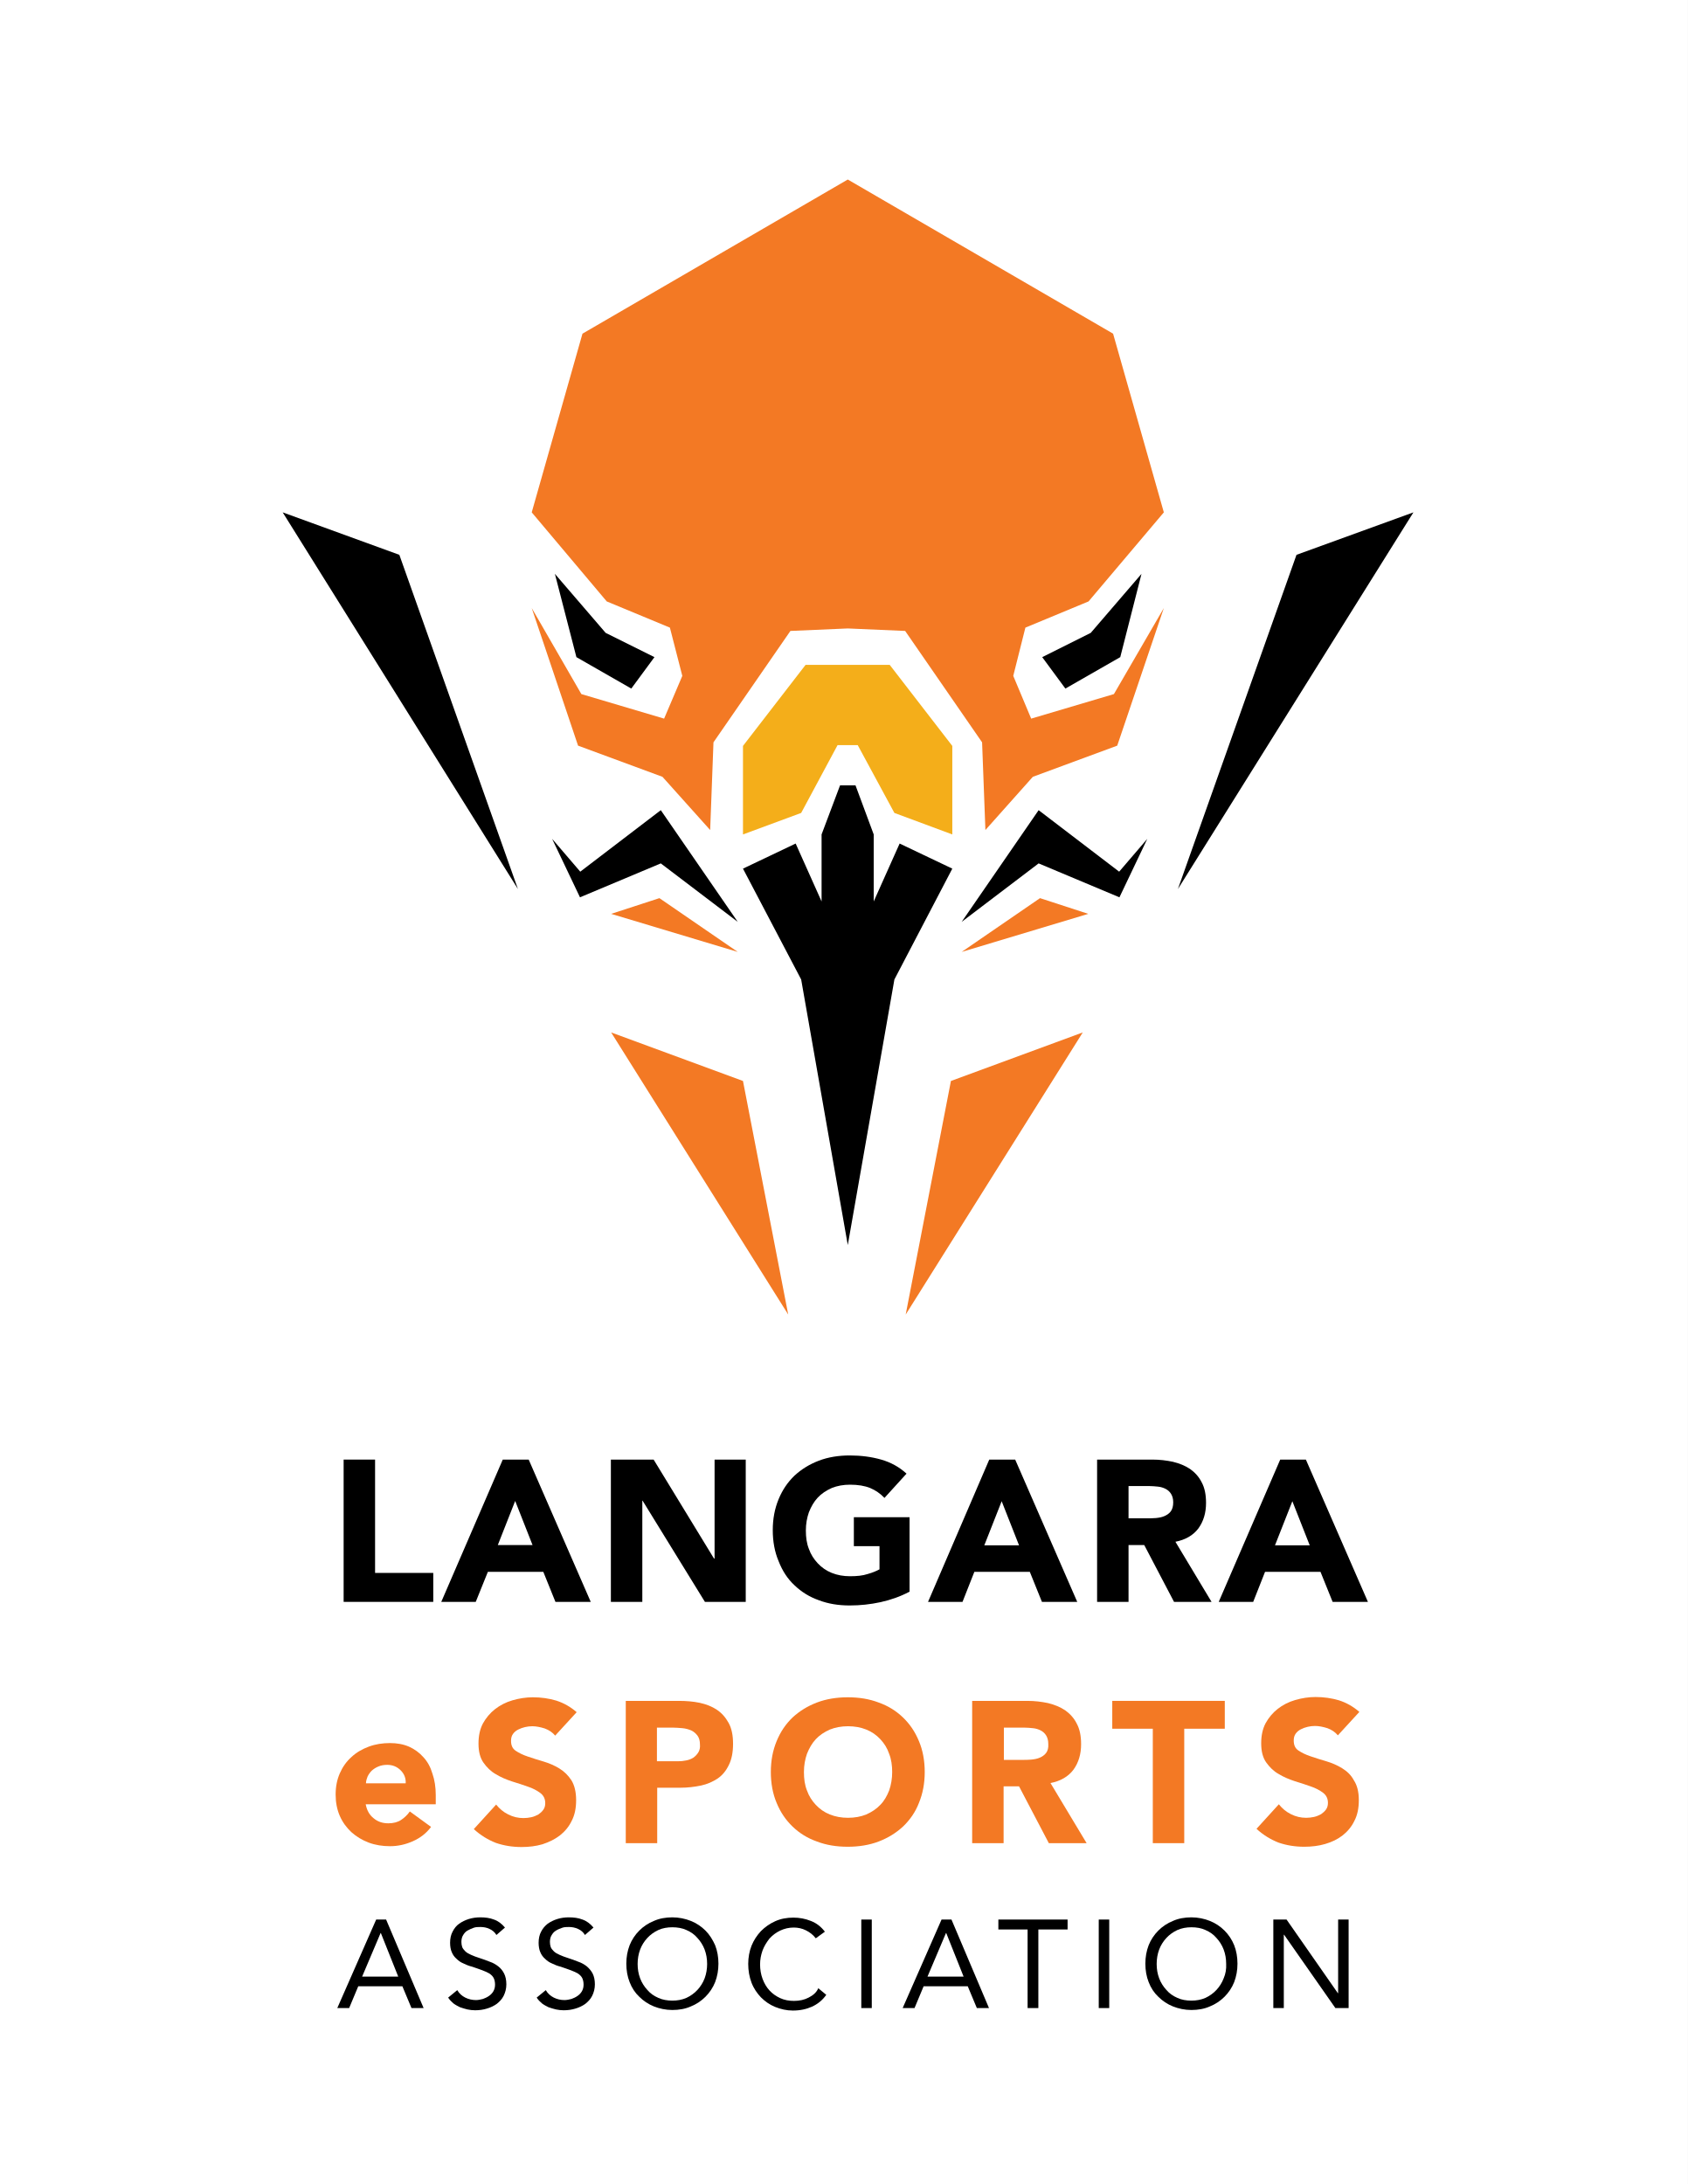
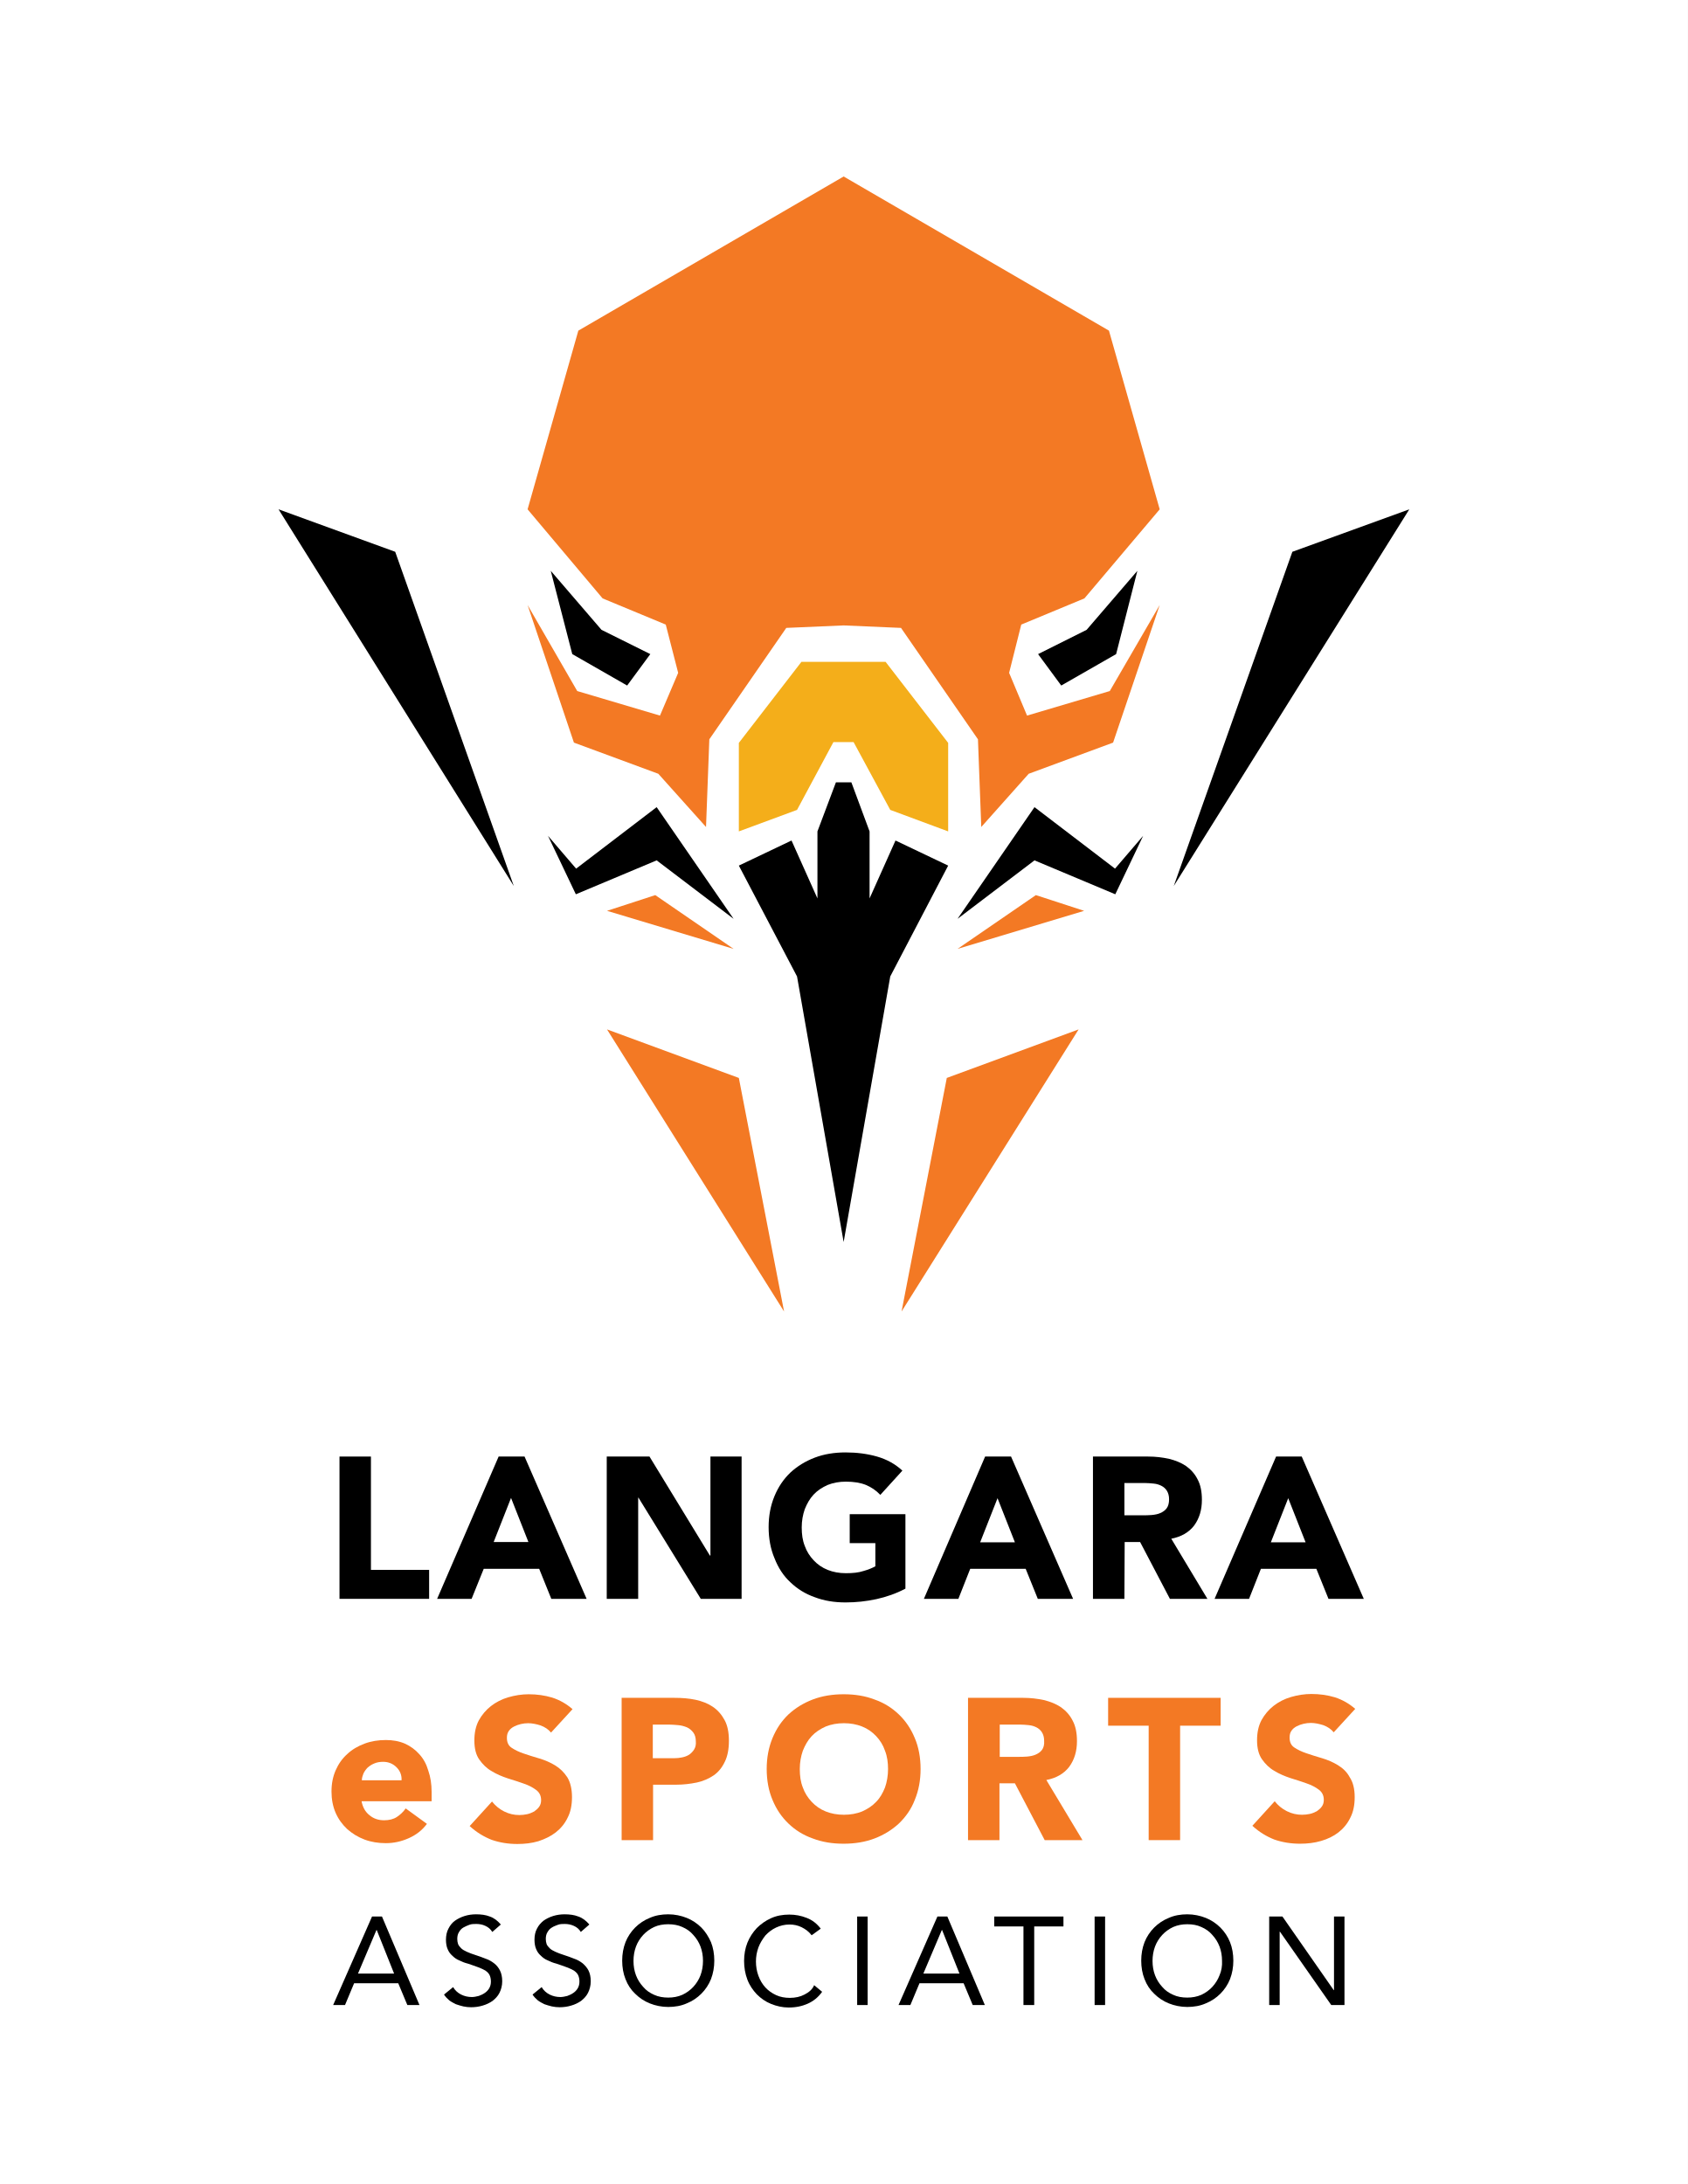
- <svg xmlns="http://www.w3.org/2000/svg" version="1.1" x="0px" y="0px" viewBox="-93 245 612 792" style="enable-background:new -93 245 612 792;" xml:space="preserve">
+ <svg xmlns="http://www.w3.org/2000/svg" version="1.1" id="Layer_1" x="0px" y="0px" width="612px" height="792px" viewBox="204 -372 612 792" style="enable-background:new 204 -372 612 792;" xml:space="preserve">
  <style type="text/css">
	.st0{fill:#FFFFFF;}
	.st1{fill:#F37924;}
	.st2{fill:#F4AE1A;}
</style>
-   <g id="Layer_2">
-     <rect x="-93" y="245" class="st0" width="612" height="792" />
-   </g>
-   <g id="Layer_1">
+   <rect x="204" y="-372" class="st0" width="612" height="792" />
+   <g id="Layer_1_1_">
    <g>
-       <polygon id="XMLID_97_" points="31.6,774.3 31.6,825.9 64.1,825.9 64.1,815.4 43,815.4 43,774.3   " />
-       <path id="XMLID_136_" d="M83.9,815H104l4.4,10.9h12.8l-22.5-51.6h-9.4L67,825.9h12.5L83.9,815z M93.8,789.3l6.3,16H87.5    L93.8,789.3z" />
-       <polygon id="XMLID_137_" points="166.1,810.2 165.9,810.2 144,774.3 128.5,774.3 128.5,825.9 139.9,825.9 139.9,789.2 140,789.2     162.6,825.9 177.4,825.9 177.4,774.3 166.1,774.3   " />
-       <path id="XMLID_138_" d="M195.1,819.9c2.5,2.4,5.4,4.2,8.8,5.4c3.4,1.3,7.1,1.9,11.2,1.9c3.8,0,7.5-0.4,11.2-1.2    c3.6-0.8,7.1-2,10.5-3.8v-27h-20.2v10.5h9.3v8.4c-1.1,0.6-2.5,1.2-4.3,1.7c-1.8,0.6-3.9,0.8-6.4,0.8c-2.4,0-4.6-0.4-6.6-1.2    s-3.7-2-5.1-3.5s-2.5-3.2-3.2-5.2c-0.8-2-1.1-4.2-1.1-6.7c0-2.4,0.4-4.6,1.1-6.6c0.8-2,1.8-3.8,3.2-5.3c1.4-1.5,3.1-2.6,5.1-3.5    c2-0.8,4.2-1.2,6.6-1.2c2.9,0,5.3,0.4,7.3,1.2c1.9,0.8,3.7,2,5.2,3.6l8-8.8c-2.6-2.4-5.7-4.1-9.2-5.1s-7.3-1.5-11.4-1.5    c-4,0-7.8,0.6-11.2,1.9c-3.4,1.3-6.3,3.1-8.8,5.4c-2.5,2.4-4.4,5.2-5.8,8.6s-2.1,7.1-2.1,11.2s0.7,7.9,2.1,11.2    C190.7,814.7,192.6,817.6,195.1,819.9z" />
-       <path id="XMLID_141_" d="M243.5,825.9H256l4.3-10.9h20.1l4.4,10.9h12.8l-22.5-51.6h-9.4L243.5,825.9z M276.5,805.4h-12.6l6.3-16    L276.5,805.4z" />
-       <path id="XMLID_144_" d="M316.3,805.3h5.6l10.8,20.6h13.6l-13.1-21.8c3.6-0.7,6.4-2.3,8.3-4.8c1.9-2.6,2.8-5.7,2.8-9.3    c0-3-0.5-5.5-1.6-7.5c-1-2-2.5-3.6-4.2-4.8c-1.8-1.2-3.8-2-6.2-2.6c-2.4-0.5-4.8-0.8-7.5-0.8h-20v51.6h11.4v-20.6H316.3z     M316.3,783.9h7.4c1,0,2.1,0.1,3.1,0.2c1.1,0.1,2,0.4,2.8,0.8c0.8,0.4,1.5,1,2,1.8s0.8,1.8,0.8,3.1c0,1.4-0.3,2.5-0.9,3.3    s-1.4,1.3-2.3,1.7s-2,0.6-3.1,0.7c-1.1,0.1-2.2,0.1-3.2,0.1h-6.7v-11.7H316.3z" />
-       <path id="XMLID_147_" d="M371.2,774.3l-22.3,51.6h12.5l4.3-10.9h20.1l4.4,10.9H403l-22.5-51.6H371.2z M369.3,805.4l6.3-16l6.3,16    H369.3z" />
-       <path id="XMLID_150_" class="st1" d="M60.5,882.2c-1.4-1.6-3.2-2.9-5.2-3.8c-2.1-0.9-4.4-1.3-6.9-1.3c-2.7,0-5.3,0.4-7.7,1.3    c-2.4,0.9-4.5,2.1-6.3,3.8c-1.8,1.6-3.2,3.6-4.2,5.9c-1,2.3-1.5,4.8-1.5,7.7c0,2.8,0.5,5.4,1.5,7.7s2.4,4.2,4.2,5.9    c1.8,1.6,3.9,2.9,6.3,3.8c2.4,0.9,5,1.3,7.7,1.3c2.9,0,5.6-0.6,8.3-1.8s4.9-2.9,6.6-5.2l-7.7-5.6c-0.9,1.3-2,2.3-3.2,3.1    s-2.8,1.2-4.6,1.2c-2.1,0-3.9-0.6-5.4-1.9c-1.5-1.2-2.4-2.9-2.8-5H65v-3.4c0-2.8-0.4-5.4-1.2-7.7C63.1,885.8,62,883.8,60.5,882.2z     M39.7,891.7c0-0.9,0.3-1.7,0.6-2.5c0.4-0.8,0.9-1.5,1.5-2.1c0.7-0.6,1.4-1.1,2.4-1.5c0.9-0.4,2-0.6,3.2-0.6c2,0,3.6,0.7,4.9,2    s1.9,2.9,1.8,4.7L39.7,891.7L39.7,891.7z" />
-       <path id="XMLID_151_" class="st1" d="M110,910.6c1.8-1.4,3.3-3.2,4.3-5.3c1.1-2.1,1.6-4.6,1.6-7.5c0-3-0.6-5.4-1.7-7.2    c-1.2-1.8-2.6-3.2-4.4-4.3c-1.8-1.1-3.7-1.9-5.7-2.5s-4-1.2-5.7-1.8c-1.8-0.6-3.2-1.3-4.4-2.1s-1.7-2-1.7-3.6c0-1,0.2-1.8,0.7-2.5    s1.1-1.2,1.9-1.6c0.8-0.4,1.6-0.7,2.5-0.9s1.7-0.3,2.6-0.3c1.4,0,2.9,0.3,4.5,0.8c1.6,0.6,2.8,1.4,3.8,2.6l7.8-8.5    c-2.2-1.9-4.6-3.3-7.4-4.2c-2.7-0.8-5.5-1.2-8.5-1.2c-2.5,0-5,0.4-7.4,1.1c-2.4,0.7-4.5,1.8-6.3,3.2s-3.3,3.2-4.4,5.2    c-1.1,2.1-1.6,4.5-1.6,7.3c0,2.9,0.6,5.2,1.8,6.9s2.7,3.2,4.5,4.2c1.8,1.1,3.7,1.9,5.8,2.6c2.1,0.6,4,1.3,5.8,1.9    c1.8,0.6,3.3,1.4,4.5,2.3c1.2,0.9,1.8,2.1,1.8,3.7c0,0.9-0.2,1.7-0.7,2.4s-1.1,1.2-1.8,1.7c-0.8,0.4-1.6,0.8-2.6,1    c-0.9,0.2-1.9,0.3-2.8,0.3c-1.9,0-3.7-0.4-5.5-1.3c-1.8-0.9-3.2-2.1-4.4-3.6l-8.1,8.9c2.5,2.3,5.2,3.9,8,5c2.9,1,6,1.5,9.3,1.5    c2.7,0,5.2-0.3,7.6-1C106.1,913,108.2,912,110,910.6z" />
-       <path id="XMLID_154_" class="st1" d="M166.9,865c-1.8-1.2-3.9-2-6.2-2.5c-2.4-0.5-4.9-0.7-7.6-0.7h-19.2v51.6h11.4v-20.1h8.3    c2.7,0,5.2-0.3,7.6-0.8c2.3-0.5,4.3-1.4,6.1-2.6c1.7-1.2,3-2.8,4-4.9c1-2,1.5-4.6,1.5-7.6c0-3.1-0.5-5.6-1.6-7.6    C170.1,867.8,168.7,866.2,166.9,865z M160.2,880.5c-0.5,0.8-1.1,1.4-1.8,1.9c-0.8,0.5-1.6,0.8-2.6,1c-0.9,0.2-1.9,0.3-3,0.3h-7.6    v-12.2h5.8c1.1,0,2.2,0.1,3.4,0.2c1.2,0.1,2.2,0.4,3.2,0.8c0.9,0.4,1.7,1.1,2.3,1.9c0.6,0.8,0.9,1.9,0.9,3.2    C160.9,878.7,160.7,879.7,160.2,880.5z" />
-       <path id="XMLID_157_" class="st1" d="M240.2,898.8c1.4-3.4,2.1-7.1,2.1-11.2s-0.7-7.9-2.1-11.2c-1.4-3.4-3.3-6.2-5.8-8.6    c-2.5-2.4-5.4-4.2-8.8-5.4c-3.4-1.3-7.1-1.9-11.2-1.9c-4,0-7.8,0.6-11.2,1.9c-3.4,1.3-6.3,3.1-8.8,5.4c-2.5,2.4-4.4,5.2-5.8,8.6    c-1.4,3.4-2.1,7.1-2.1,11.2s0.7,7.9,2.1,11.2c1.4,3.4,3.3,6.2,5.8,8.6c2.5,2.4,5.4,4.2,8.8,5.4c3.4,1.3,7.1,1.9,11.2,1.9    c4,0,7.8-0.6,11.2-1.9c3.4-1.3,6.3-3.1,8.8-5.4C236.9,905,238.9,902.2,240.2,898.8z M229.4,894.3c-0.8,2-1.8,3.8-3.2,5.2    c-1.4,1.5-3.1,2.6-5.1,3.5c-2,0.8-4.2,1.2-6.6,1.2s-4.6-0.4-6.6-1.2s-3.7-2-5.1-3.5s-2.5-3.2-3.2-5.2c-0.8-2-1.1-4.2-1.1-6.7    c0-2.4,0.4-4.6,1.1-6.6c0.8-2,1.8-3.8,3.2-5.3c1.4-1.5,3.1-2.6,5.1-3.5c2-0.8,4.2-1.2,6.6-1.2s4.6,0.4,6.6,1.2s3.7,2,5.1,3.5    s2.5,3.2,3.2,5.3c0.8,2,1.1,4.3,1.1,6.6C230.5,890,230.1,892.3,229.4,894.3z" />
-       <path id="XMLID_160_" class="st1" d="M296.2,886.8c1.9-2.6,2.8-5.7,2.8-9.3c0-3-0.5-5.5-1.6-7.5c-1-2-2.5-3.6-4.2-4.8    c-1.8-1.2-3.8-2-6.2-2.6c-2.4-0.5-4.8-0.8-7.5-0.8h-20v51.6h11.4v-20.6h5.6l10.8,20.6H301l-13.1-21.8    C291.5,890.9,294.3,889.3,296.2,886.8z M286.3,880.7c-0.6,0.8-1.4,1.3-2.3,1.7s-2,0.6-3.1,0.7c-1.1,0.1-2.2,0.1-3.2,0.1H271v-11.7    h7.4c1,0,2.1,0.1,3.1,0.2c1.1,0.1,2,0.4,2.8,0.8c0.8,0.4,1.5,1,2,1.8s0.8,1.8,0.8,3.1C287.2,878.8,286.9,879.9,286.3,880.7z" />
-       <polygon id="XMLID_161_" class="st1" points="325,913.4 336.4,913.4 336.4,871.9 351.1,871.9 351.1,861.8 310.3,861.8     310.3,871.9 325,871.9   " />
-       <path id="XMLID_162_" class="st1" d="M393.6,886.2c-1.8-1.1-3.7-1.9-5.7-2.5s-4-1.2-5.7-1.8c-1.8-0.6-3.2-1.3-4.4-2.1    c-1.2-0.8-1.7-2-1.7-3.6c0-1,0.2-1.8,0.7-2.5s1.1-1.2,1.9-1.6c0.8-0.4,1.6-0.7,2.5-0.9s1.7-0.3,2.6-0.3c1.4,0,2.9,0.3,4.5,0.8    c1.6,0.6,2.8,1.4,3.8,2.6l7.8-8.5c-2.2-1.9-4.6-3.3-7.4-4.2c-2.7-0.8-5.5-1.2-8.5-1.2c-2.5,0-5,0.4-7.4,1.1s-4.5,1.8-6.3,3.2    s-3.3,3.2-4.4,5.2c-1.1,2.1-1.6,4.5-1.6,7.3c0,2.9,0.6,5.2,1.8,6.9c1.2,1.7,2.7,3.2,4.5,4.2c1.8,1.1,3.7,1.9,5.8,2.6    c2.1,0.6,4,1.3,5.8,1.9c1.8,0.6,3.3,1.4,4.5,2.3c1.2,0.9,1.8,2.1,1.8,3.7c0,0.9-0.2,1.7-0.7,2.4s-1.1,1.2-1.8,1.7    c-0.8,0.4-1.6,0.8-2.6,1c-0.9,0.2-1.9,0.3-2.8,0.3c-1.9,0-3.7-0.4-5.5-1.3c-1.8-0.9-3.2-2.1-4.4-3.6l-8.1,8.9c2.5,2.3,5.2,3.9,8,5    c2.9,1,6,1.5,9.3,1.5c2.7,0,5.2-0.3,7.6-1s4.5-1.7,6.3-3.1c1.8-1.4,3.3-3.2,4.3-5.3c1.1-2.1,1.6-4.6,1.6-7.5c0-3-0.6-5.4-1.8-7.2    C396.9,888.7,395.4,887.3,393.6,886.2z" />
-       <path id="XMLID_165_" d="M43.4,941.1l-14.1,32.1h4.3l3.3-7.9h16l3.3,7.9h4.4L47,941.1H43.4z M38.3,961.8L45,946h0.1l6.3,15.8H38.3    z" />
-       <path id="XMLID_166_" d="M87.7,958.1c-0.9-0.7-1.9-1.3-3.1-1.7c-1.2-0.5-2.4-0.9-3.6-1.3c-1.3-0.4-2.3-0.8-3.2-1.2    s-1.6-0.8-2.1-1.3s-0.9-1-1.1-1.5c-0.2-0.6-0.3-1.2-0.3-1.9c0-0.9,0.2-1.8,0.6-2.4c0.4-0.7,0.9-1.3,1.6-1.7c0.7-0.4,1.4-0.7,2.2-1    s1.6-0.3,2.5-0.3c1.1,0,2.3,0.2,3.3,0.7c1.1,0.5,1.9,1.2,2.5,2.2l3.1-2.7c-1.2-1.4-2.5-2.4-4-2.9c-1.5-0.6-3.2-0.8-5-0.8    c-1.4,0-2.8,0.2-4.1,0.6c-1.3,0.4-2.5,1-3.5,1.7s-1.8,1.7-2.4,2.9c-0.6,1.1-0.9,2.5-0.9,4c0,1.3,0.2,2.5,0.6,3.4    c0.4,1,1,1.8,1.7,2.4c0.7,0.7,1.5,1.3,2.5,1.7c1,0.5,2,0.9,3.2,1.2c1.4,0.5,2.7,0.9,3.7,1.3c1.1,0.4,1.9,0.8,2.6,1.2    c0.7,0.5,1.2,1,1.5,1.6s0.5,1.4,0.5,2.4c0,0.9-0.2,1.7-0.6,2.4c-0.4,0.7-1,1.3-1.6,1.7c-0.7,0.5-1.4,0.8-2.2,1.1    c-0.8,0.2-1.7,0.4-2.5,0.4c-1.4,0-2.7-0.3-3.9-0.9c-1.2-0.6-2.2-1.5-2.9-2.7l-3.3,2.7c0.5,0.8,1.2,1.5,1.9,2.1    c0.8,0.6,1.6,1,2.4,1.4c0.9,0.3,1.8,0.6,2.7,0.8s1.9,0.3,2.8,0.3c1.5,0,2.9-0.2,4.2-0.6c1.4-0.4,2.6-1,3.6-1.7    c1-0.8,1.9-1.7,2.5-2.9s1-2.6,1-4.2c0-1.6-0.3-2.9-0.8-3.9C89.3,959.7,88.6,958.8,87.7,958.1z" />
-       <path id="XMLID_167_" d="M119.8,958.1c-0.9-0.7-1.9-1.3-3.1-1.7c-1.2-0.5-2.4-0.9-3.6-1.3c-1.3-0.4-2.3-0.8-3.2-1.2    s-1.6-0.8-2.1-1.3s-0.9-1-1.1-1.5c-0.2-0.6-0.3-1.2-0.3-1.9c0-0.9,0.2-1.8,0.6-2.4c0.4-0.7,0.9-1.3,1.6-1.7c0.6-0.4,1.4-0.7,2.2-1    s1.6-0.3,2.5-0.3c1.1,0,2.2,0.2,3.3,0.7s1.9,1.2,2.5,2.2l3.1-2.7c-1.2-1.4-2.5-2.4-4-2.9c-1.5-0.6-3.2-0.8-5-0.8    c-1.4,0-2.8,0.2-4.1,0.6s-2.5,1-3.5,1.7c-1,0.8-1.8,1.7-2.4,2.9c-0.6,1.1-0.9,2.5-0.9,4c0,1.3,0.2,2.5,0.6,3.4    c0.4,1,1,1.8,1.7,2.4c0.7,0.7,1.5,1.3,2.5,1.7c1,0.5,2,0.9,3.2,1.2c1.4,0.5,2.7,0.9,3.7,1.3c1.1,0.4,1.9,0.8,2.6,1.2    c0.7,0.5,1.2,1,1.5,1.6s0.5,1.4,0.5,2.4c0,0.9-0.2,1.7-0.6,2.4c-0.4,0.7-1,1.3-1.6,1.7c-0.7,0.5-1.4,0.8-2.2,1.1    c-0.8,0.2-1.7,0.4-2.5,0.4c-1.4,0-2.7-0.3-3.9-0.9c-1.2-0.6-2.2-1.5-2.9-2.7l-3.3,2.7c0.5,0.8,1.2,1.5,1.9,2.1    c0.8,0.6,1.6,1,2.4,1.4c0.9,0.3,1.8,0.6,2.7,0.8s1.9,0.3,2.8,0.3c1.5,0,2.9-0.2,4.2-0.6c1.4-0.4,2.6-1,3.6-1.7    c1-0.8,1.9-1.7,2.5-2.9s1-2.6,1-4.2c0-1.6-0.3-2.9-0.8-3.9C121.4,959.7,120.6,958.8,119.8,958.1z" />
-       <path id="XMLID_170_" d="M162.8,945.1c-1.5-1.5-3.3-2.7-5.3-3.5s-4.3-1.3-6.7-1.3s-4.7,0.4-6.7,1.3c-2,0.8-3.8,2-5.3,3.5    s-2.7,3.3-3.5,5.3c-0.8,2.1-1.2,4.3-1.2,6.7s0.4,4.7,1.2,6.7c0.8,2.1,2,3.9,3.5,5.3c1.5,1.5,3.3,2.7,5.3,3.5s4.3,1.3,6.7,1.3    s4.7-0.4,6.7-1.3c2-0.8,3.8-2,5.3-3.5c1.5-1.5,2.7-3.3,3.5-5.3c0.8-2.1,1.2-4.3,1.2-6.7s-0.4-4.7-1.2-6.7    C165.4,948.4,164.3,946.6,162.8,945.1z M162.5,962.4c-0.6,1.6-1.5,3-2.6,4.2s-2.5,2.2-4,2.9c-1.6,0.7-3.3,1-5.1,1s-3.6-0.3-5.1-1    c-1.6-0.7-2.9-1.6-4-2.9c-1.1-1.2-2-2.6-2.6-4.2c-0.6-1.6-0.9-3.3-0.9-5.2c0-1.8,0.3-3.6,0.9-5.2c0.6-1.6,1.5-3,2.6-4.2    s2.5-2.2,4-2.9s3.3-1,5.1-1s3.6,0.3,5.1,1c1.6,0.7,2.9,1.6,4,2.9c1.1,1.2,2,2.6,2.6,4.2c0.6,1.6,0.9,3.3,0.9,5.2    C163.4,959,163.1,960.8,162.5,962.4z" />
-       <path id="XMLID_171_" d="M200.2,969.4c-1.5,0.8-3.3,1.2-5.3,1.2c-1.8,0-3.5-0.3-5-1s-2.8-1.6-3.9-2.8s-1.9-2.6-2.5-4.2    c-0.6-1.6-0.9-3.4-0.9-5.2s0.3-3.4,0.9-5.1c0.6-1.6,1.5-3,2.5-4.3c1.1-1.2,2.4-2.2,3.9-2.9s3.1-1.1,4.9-1.1c1.5,0,3,0.3,4.4,1    s2.6,1.6,3.6,2.9l3.3-2.4c-1.4-1.8-3-3.1-5.1-3.9c-2-0.8-4.1-1.2-6.3-1.2c-2.4,0-4.6,0.4-6.6,1.3c-2,0.9-3.7,2.1-5.2,3.6    c-1.4,1.5-2.6,3.3-3.4,5.3s-1.2,4.3-1.2,6.6c0,2.4,0.4,4.7,1.2,6.8s2,3.8,3.4,5.3c1.5,1.5,3.2,2.7,5.2,3.5s4.1,1.3,6.4,1.3    c2.6,0,4.9-0.5,6.9-1.4s3.8-2.3,5.2-4.3l-2.9-2.4C203.1,967.5,201.8,968.6,200.2,969.4z" />
-       <rect id="XMLID_172_" x="219.3" y="941.1" width="3.8" height="32.1" />
-       <path id="XMLID_175_" d="M248.4,941.1l-14.1,32.1h4.3l3.3-7.9h16l3.3,7.9h4.4L252,941.1H248.4z M243.3,961.8L250,946h0.1l6.3,15.8    H243.3z" />
-       <polygon id="XMLID_176_" points="269,944.7 279.6,944.7 279.6,973.2 283.5,973.2 283.5,944.7 294.1,944.7 294.1,941.1 269,941.1       " />
-       <rect id="XMLID_177_" x="305.4" y="941.1" width="3.8" height="32.1" />
-       <path id="XMLID_180_" d="M351,945.1c-1.5-1.5-3.3-2.7-5.3-3.5s-4.3-1.3-6.7-1.3s-4.7,0.4-6.7,1.3c-2,0.8-3.8,2-5.3,3.5    s-2.7,3.3-3.5,5.3c-0.8,2.1-1.2,4.3-1.2,6.7s0.4,4.7,1.2,6.7c0.8,2.1,2,3.9,3.5,5.3c1.5,1.5,3.3,2.7,5.3,3.5s4.3,1.3,6.7,1.3    s4.7-0.4,6.7-1.3c2-0.8,3.8-2,5.3-3.5s2.7-3.3,3.5-5.3c0.8-2.1,1.2-4.3,1.2-6.7s-0.4-4.7-1.2-6.7    C353.7,948.4,352.5,946.6,351,945.1z M350.7,962.4c-0.6,1.6-1.5,3-2.6,4.2s-2.5,2.2-4,2.9c-1.6,0.7-3.3,1-5.1,1    c-1.9,0-3.6-0.3-5.1-1c-1.6-0.7-2.9-1.6-4-2.9c-1.1-1.2-2-2.6-2.6-4.2c-0.6-1.6-0.9-3.3-0.9-5.2c0-1.8,0.3-3.6,0.9-5.2    c0.6-1.6,1.5-3,2.6-4.2s2.5-2.2,4-2.9c1.6-0.7,3.3-1,5.1-1c1.9,0,3.6,0.3,5.1,1c1.6,0.7,2.9,1.6,4,2.9c1.1,1.2,2,2.6,2.6,4.2    c0.6,1.6,0.9,3.3,0.9,5.2C351.7,959,351.4,960.8,350.7,962.4z" />
-       <polygon id="XMLID_181_" points="392.2,967.8 392.1,967.8 373.5,941.1 368.7,941.1 368.7,973.2 372.5,973.2 372.5,946.6     372.6,946.6 391.2,973.2 396,973.2 396,941.1 392.2,941.1   " />
-       <polygon id="XMLID_182_" class="st1" points="251.8,637 235.4,721.7 299.6,619.4   " />
-       <polygon id="XMLID_183_" points="377.1,446.2 334.1,567.4 419.5,430.8   " />
-       <polygon id="XMLID_184_" points="255.7,579.3 283.6,558.1 312.9,570.4 323,549.2 312.8,561.1 283.6,538.8   " />
-       <polygon id="XMLID_185_" points="144.3,483.3 126.6,474.5 108.2,453.1 116,483.3 135.9,494.7   " />
-       <polygon id="XMLID_186_" class="st1" points="116.6,515.4 147.2,526.7 164.5,546 165.7,514.2 193.6,473.8 214.4,472.9     235.2,473.8 263.1,514.2 264.3,546 281.5,526.7 312.1,515.4 329,465.5 310.9,496.7 280.9,505.6 274.4,490.1 278.8,472.6     301.7,463.1 329,430.8 310.6,366 214.4,310.1 118.2,366 99.8,430.8 127,463.1 149.9,472.6 154.4,490.1 147.8,505.6 117.8,496.7     99.8,465.5   " />
-       <polygon id="XMLID_187_" points="293.3,494.7 313.2,483.3 320.9,453.1 302.5,474.5 284.9,483.3   " />
-       <polygon id="XMLID_188_" points="51.8,446.2 9.5,430.8 94.8,567.4   " />
-       <polygon id="XMLID_189_" points="146.6,538.8 117.4,561.1 107.2,549.2 117.3,570.4 146.6,558.1 174.5,579.3   " />
-       <polygon id="XMLID_190_" class="st2" points="214.4,486.1 199.1,486.1 176.4,515.5 176.4,547.6 197.5,539.8 210.7,515.2     214.4,515.2 218,515.2 231.3,539.8 252.3,547.6 252.3,515.5 229.6,486.1   " />
-       <polygon id="XMLID_191_" class="st1" points="255.7,590.2 301.6,576.4 284.1,570.7   " />
-       <polygon id="XMLID_192_" class="st1" points="128.6,576.4 174.5,590.2 146.1,570.7   " />
-       <polygon id="XMLID_193_" points="217.2,529.8 214.4,529.8 211.6,529.8 204.9,547.6 204.9,571.9 195.5,550.9 176.4,560     197.5,600.2 214.4,696.5 231.3,600.2 252.3,560 233.2,550.9 223.8,571.9 223.8,547.6   " />
-       <polygon id="XMLID_194_" class="st1" points="176.4,637 128.6,619.4 192.8,721.7   " />
+       <polygon id="XMLID_97_" points="327.1,156.2 327.1,207.8 359.6,207.8 359.6,197.3 338.5,197.3 338.5,156.2   " />
+       <path id="XMLID_136_" d="M379.4,196.9h20.1l4.4,10.9h12.8l-22.5-51.6h-9.4l-22.3,51.6H375L379.4,196.9z M389.3,171.2l6.3,16H383    L389.3,171.2z" />
+       <polygon id="XMLID_137_" points="461.6,192.1 461.4,192.1 439.5,156.2 424,156.2 424,207.8 435.4,207.8 435.4,171.1 435.5,171.1     458.1,207.8 472.9,207.8 472.9,156.2 461.6,156.2   " />
+       <path id="XMLID_138_" d="M490.6,201.8c2.5,2.4,5.4,4.2,8.8,5.4c3.4,1.3,7.1,1.9,11.2,1.9c3.8,0,7.5-0.4,11.2-1.2    c3.6-0.8,7.1-2,10.5-3.8v-27h-20.2v10.5h9.3v8.4c-1.1,0.6-2.5,1.2-4.3,1.7c-1.8,0.6-3.9,0.8-6.4,0.8c-2.4,0-4.6-0.4-6.6-1.2    s-3.7-2-5.1-3.5s-2.5-3.2-3.2-5.2c-0.8-2-1.1-4.2-1.1-6.7c0-2.4,0.4-4.6,1.1-6.6c0.8-2,1.8-3.8,3.2-5.3s3.1-2.6,5.1-3.5    c2-0.8,4.2-1.2,6.6-1.2c2.9,0,5.3,0.4,7.3,1.2c1.9,0.8,3.7,2,5.2,3.6l8-8.8c-2.6-2.4-5.7-4.1-9.2-5.1s-7.3-1.5-11.4-1.5    c-4,0-7.8,0.6-11.2,1.9c-3.4,1.3-6.3,3.1-8.8,5.4c-2.5,2.4-4.4,5.2-5.8,8.6s-2.1,7.1-2.1,11.2s0.7,7.9,2.1,11.2    C486.2,196.6,488.1,199.5,490.6,201.8z" />
+       <path id="XMLID_141_" d="M539,207.8h12.5l4.3-10.9h20.1l4.4,10.9h12.8l-22.5-51.6h-9.4L539,207.8z M572,187.3h-12.6l6.3-16    L572,187.3z" />
+       <path id="XMLID_144_" d="M611.8,187.2h5.6l10.8,20.6h13.6L628.7,186c3.6-0.7,6.4-2.3,8.3-4.8c1.9-2.6,2.8-5.7,2.8-9.3    c0-3-0.5-5.5-1.6-7.5c-1-2-2.5-3.6-4.2-4.8c-1.8-1.2-3.8-2-6.2-2.6c-2.4-0.5-4.8-0.8-7.5-0.8h-20v51.6h11.4L611.8,187.2    L611.8,187.2L611.8,187.2z M611.8,165.8h7.4c1,0,2.1,0.1,3.1,0.2c1.1,0.1,2,0.4,2.8,0.8c0.8,0.4,1.5,1,2,1.8s0.8,1.8,0.8,3.1    c0,1.4-0.3,2.5-0.9,3.3c-0.6,0.8-1.4,1.3-2.3,1.7c-0.9,0.4-2,0.6-3.1,0.7c-1.1,0.1-2.2,0.1-3.2,0.1h-6.7v-11.7L611.8,165.8    L611.8,165.8z" />
+       <path id="XMLID_147_" d="M666.7,156.2l-22.3,51.6h12.5l4.3-10.9h20.1l4.4,10.9h12.8L676,156.2H666.7z M664.8,187.3l6.3-16l6.3,16    H664.8z" />
+       <path id="XMLID_150_" class="st1" d="M356,264.1c-1.4-1.6-3.2-2.9-5.2-3.8c-2.1-0.9-4.4-1.3-6.9-1.3c-2.7,0-5.3,0.4-7.7,1.3    c-2.4,0.9-4.5,2.1-6.3,3.8c-1.8,1.6-3.2,3.6-4.2,5.9s-1.5,4.8-1.5,7.7c0,2.8,0.5,5.4,1.5,7.7s2.4,4.2,4.2,5.9    c1.8,1.6,3.9,2.9,6.3,3.8s5,1.3,7.7,1.3c2.9,0,5.6-0.6,8.3-1.8c2.7-1.2,4.9-2.9,6.6-5.2l-7.7-5.6c-0.9,1.3-2,2.3-3.2,3.1    s-2.8,1.2-4.6,1.2c-2.1,0-3.9-0.6-5.4-1.9c-1.5-1.2-2.4-2.9-2.8-5h25.4v-3.4c0-2.8-0.4-5.4-1.2-7.7    C358.6,267.7,357.5,265.7,356,264.1z M335.2,273.6c0-0.9,0.3-1.7,0.6-2.5c0.4-0.8,0.9-1.5,1.5-2.1c0.7-0.6,1.4-1.1,2.4-1.5    c0.9-0.4,2-0.6,3.2-0.6c2,0,3.6,0.7,4.9,2s1.9,2.9,1.8,4.7H335.2L335.2,273.6z" />
+       <path id="XMLID_151_" class="st1" d="M405.5,292.5c1.8-1.4,3.3-3.2,4.3-5.3c1.1-2.1,1.6-4.6,1.6-7.5c0-3-0.6-5.4-1.7-7.2    c-1.2-1.8-2.6-3.2-4.4-4.3c-1.8-1.1-3.7-1.9-5.7-2.5s-4-1.2-5.7-1.8c-1.8-0.6-3.2-1.3-4.4-2.1s-1.7-2-1.7-3.6c0-1,0.2-1.8,0.7-2.5    c0.5-0.7,1.1-1.2,1.9-1.6c0.8-0.4,1.6-0.7,2.5-0.9s1.7-0.3,2.6-0.3c1.4,0,2.9,0.3,4.5,0.8c1.6,0.6,2.8,1.4,3.8,2.6l7.8-8.5    c-2.2-1.9-4.6-3.3-7.4-4.2c-2.7-0.8-5.5-1.2-8.5-1.2c-2.5,0-5,0.4-7.4,1.1c-2.4,0.7-4.5,1.8-6.3,3.2s-3.3,3.2-4.4,5.2    c-1.1,2.1-1.6,4.5-1.6,7.3c0,2.9,0.6,5.2,1.8,6.9c1.2,1.7,2.7,3.2,4.5,4.2c1.8,1.1,3.7,1.9,5.8,2.6c2.1,0.6,4,1.3,5.8,1.9    s3.3,1.4,4.5,2.3s1.8,2.1,1.8,3.7c0,0.9-0.2,1.7-0.7,2.4s-1.1,1.2-1.8,1.7c-0.8,0.4-1.6,0.8-2.6,1c-0.9,0.2-1.9,0.3-2.8,0.3    c-1.9,0-3.7-0.4-5.5-1.3s-3.2-2.1-4.4-3.6l-8.1,8.9c2.5,2.3,5.2,3.9,8,5c2.9,1,6,1.5,9.3,1.5c2.7,0,5.2-0.3,7.6-1    C401.6,294.9,403.7,293.9,405.5,292.5z" />
+       <path id="XMLID_154_" class="st1" d="M462.4,246.9c-1.8-1.2-3.9-2-6.2-2.5c-2.4-0.5-4.9-0.7-7.6-0.7h-19.2v51.6h11.4v-20.1h8.3    c2.7,0,5.2-0.3,7.6-0.8c2.3-0.5,4.3-1.4,6.1-2.6c1.7-1.2,3-2.8,4-4.9c1-2,1.5-4.6,1.5-7.6c0-3.1-0.5-5.6-1.6-7.6    C465.6,249.7,464.2,248.1,462.4,246.9z M455.7,262.4c-0.5,0.8-1.1,1.4-1.8,1.9c-0.8,0.5-1.6,0.8-2.6,1c-0.9,0.2-1.9,0.3-3,0.3    h-7.6v-12.2h5.8c1.1,0,2.2,0.1,3.4,0.2c1.2,0.1,2.2,0.4,3.2,0.8c0.9,0.4,1.7,1.1,2.3,1.9c0.6,0.8,0.9,1.9,0.9,3.2    C456.4,260.6,456.2,261.6,455.7,262.4z" />
+       <path id="XMLID_157_" class="st1" d="M535.7,280.7c1.4-3.4,2.1-7.1,2.1-11.2s-0.7-7.9-2.1-11.2c-1.4-3.4-3.3-6.2-5.8-8.6    c-2.5-2.4-5.4-4.2-8.8-5.4c-3.4-1.3-7.1-1.9-11.2-1.9c-4,0-7.8,0.6-11.2,1.9c-3.4,1.3-6.3,3.1-8.8,5.4c-2.5,2.4-4.4,5.2-5.8,8.6    c-1.4,3.4-2.1,7.1-2.1,11.2s0.7,7.9,2.1,11.2c1.4,3.4,3.3,6.2,5.8,8.6s5.4,4.2,8.8,5.4c3.4,1.3,7.1,1.9,11.2,1.9    c4,0,7.8-0.6,11.2-1.9s6.3-3.1,8.8-5.4C532.4,286.9,534.4,284.1,535.7,280.7z M524.9,276.2c-0.8,2-1.8,3.8-3.2,5.2    c-1.4,1.5-3.1,2.6-5.1,3.5c-2,0.8-4.2,1.2-6.6,1.2s-4.6-0.4-6.6-1.2s-3.7-2-5.1-3.5s-2.5-3.2-3.2-5.2c-0.8-2-1.1-4.2-1.1-6.7    c0-2.4,0.4-4.6,1.1-6.6c0.8-2,1.8-3.8,3.2-5.3c1.4-1.5,3.1-2.6,5.1-3.5c2-0.8,4.2-1.2,6.6-1.2s4.6,0.4,6.6,1.2s3.7,2,5.1,3.5    c1.4,1.5,2.5,3.2,3.2,5.3c0.8,2,1.1,4.3,1.1,6.6C526,271.9,525.6,274.2,524.9,276.2z" />
+       <path id="XMLID_160_" class="st1" d="M591.7,268.7c1.9-2.6,2.8-5.7,2.8-9.3c0-3-0.5-5.5-1.6-7.5c-1-2-2.5-3.6-4.2-4.8    c-1.8-1.2-3.8-2-6.2-2.6c-2.4-0.5-4.8-0.8-7.5-0.8h-20v51.6h11.4v-20.6h5.6l10.8,20.6h13.7l-13.1-21.8    C587,272.8,589.8,271.2,591.7,268.7z M581.8,262.6c-0.6,0.8-1.4,1.3-2.3,1.7s-2,0.6-3.1,0.7s-2.2,0.1-3.2,0.1h-6.7v-11.7h7.4    c1,0,2.1,0.1,3.1,0.2c1.1,0.1,2,0.4,2.8,0.8c0.8,0.4,1.5,1,2,1.8c0.5,0.8,0.8,1.8,0.8,3.1C582.7,260.7,582.4,261.8,581.8,262.6z" />
+       <polygon id="XMLID_161_" class="st1" points="620.5,295.3 631.9,295.3 631.9,253.8 646.6,253.8 646.6,243.7 605.8,243.7     605.8,253.8 620.5,253.8   " />
+       <path id="XMLID_162_" class="st1" d="M689.1,268.1c-1.8-1.1-3.7-1.9-5.7-2.5s-4-1.2-5.7-1.8c-1.8-0.6-3.2-1.3-4.4-2.1    s-1.7-2-1.7-3.6c0-1,0.2-1.8,0.7-2.5c0.5-0.7,1.1-1.2,1.9-1.6c0.8-0.4,1.6-0.7,2.5-0.9s1.7-0.3,2.6-0.3c1.4,0,2.9,0.3,4.5,0.8    c1.6,0.6,2.8,1.4,3.8,2.6l7.8-8.5c-2.2-1.9-4.6-3.3-7.4-4.2c-2.7-0.8-5.5-1.2-8.5-1.2c-2.5,0-5,0.4-7.4,1.1s-4.5,1.8-6.3,3.2    s-3.3,3.2-4.4,5.2c-1.1,2.1-1.6,4.5-1.6,7.3c0,2.9,0.6,5.2,1.8,6.9c1.2,1.7,2.7,3.2,4.5,4.2c1.8,1.1,3.7,1.9,5.8,2.6    c2.1,0.6,4,1.3,5.8,1.9s3.3,1.4,4.5,2.3s1.8,2.1,1.8,3.7c0,0.9-0.2,1.7-0.7,2.4s-1.1,1.2-1.8,1.7c-0.8,0.4-1.6,0.8-2.6,1    c-0.9,0.2-1.9,0.3-2.8,0.3c-1.9,0-3.7-0.4-5.5-1.3s-3.2-2.1-4.4-3.6l-8.1,8.9c2.5,2.3,5.2,3.9,8,5c2.9,1,6,1.5,9.3,1.5    c2.7,0,5.2-0.3,7.6-1s4.5-1.7,6.3-3.1s3.3-3.2,4.3-5.3c1.1-2.1,1.6-4.6,1.6-7.5c0-3-0.6-5.4-1.8-7.2    C692.4,270.6,690.9,269.2,689.1,268.1z" />
+       <path id="XMLID_165_" d="M338.9,323l-14.1,32.1h4.3l3.3-7.9h16l3.3,7.9h4.4L342.5,323H338.9z M333.8,343.7l6.7-15.8h0.1l6.3,15.8    H333.8z" />
+       <path id="XMLID_166_" d="M383.2,340c-0.9-0.7-1.9-1.3-3.1-1.7c-1.2-0.5-2.4-0.9-3.6-1.3c-1.3-0.4-2.3-0.8-3.2-1.2    c-0.9-0.4-1.6-0.8-2.1-1.3s-0.9-1-1.1-1.5c-0.2-0.6-0.3-1.2-0.3-1.9c0-0.9,0.2-1.8,0.6-2.4c0.4-0.7,0.9-1.3,1.6-1.7s1.4-0.7,2.2-1    c0.8-0.3,1.6-0.3,2.5-0.3c1.1,0,2.3,0.2,3.3,0.7c1.1,0.5,1.9,1.2,2.5,2.2l3.1-2.7c-1.2-1.4-2.5-2.4-4-2.9c-1.5-0.6-3.2-0.8-5-0.8    c-1.4,0-2.8,0.2-4.1,0.6c-1.3,0.4-2.5,1-3.5,1.7s-1.8,1.7-2.4,2.9c-0.6,1.1-0.9,2.5-0.9,4c0,1.3,0.2,2.5,0.6,3.4    c0.4,1,1,1.8,1.7,2.4c0.7,0.7,1.5,1.3,2.5,1.7c1,0.5,2,0.9,3.2,1.2c1.4,0.5,2.7,0.9,3.7,1.3c1.1,0.4,1.9,0.8,2.6,1.2    c0.7,0.5,1.2,1,1.5,1.6s0.5,1.4,0.5,2.4c0,0.9-0.2,1.7-0.6,2.4s-1,1.3-1.6,1.7c-0.7,0.5-1.4,0.8-2.2,1.1c-0.8,0.2-1.7,0.4-2.5,0.4    c-1.4,0-2.7-0.3-3.9-0.9c-1.2-0.6-2.2-1.5-2.9-2.7l-3.3,2.7c0.5,0.8,1.2,1.5,1.9,2.1c0.8,0.6,1.6,1,2.4,1.4    c0.9,0.3,1.8,0.6,2.7,0.8c0.9,0.2,1.9,0.3,2.8,0.3c1.5,0,2.9-0.2,4.2-0.6c1.4-0.4,2.6-1,3.6-1.7c1-0.8,1.9-1.7,2.5-2.9    c0.6-1.2,1-2.6,1-4.2s-0.3-2.9-0.8-3.9C384.8,341.6,384.1,340.7,383.2,340z" />
+       <path id="XMLID_167_" d="M415.3,340c-0.9-0.7-1.9-1.3-3.1-1.7c-1.2-0.5-2.4-0.9-3.6-1.3c-1.3-0.4-2.3-0.8-3.2-1.2    c-0.9-0.4-1.6-0.8-2.1-1.3s-0.9-1-1.1-1.5c-0.2-0.6-0.3-1.2-0.3-1.9c0-0.9,0.2-1.8,0.6-2.4c0.4-0.7,0.9-1.3,1.6-1.7    c0.6-0.4,1.4-0.7,2.2-1c0.8-0.3,1.6-0.3,2.5-0.3c1.1,0,2.2,0.2,3.3,0.7s1.9,1.2,2.5,2.2l3.1-2.7c-1.2-1.4-2.5-2.4-4-2.9    c-1.5-0.6-3.2-0.8-5-0.8c-1.4,0-2.8,0.2-4.1,0.6s-2.5,1-3.5,1.7c-1,0.8-1.8,1.7-2.4,2.9c-0.6,1.1-0.9,2.5-0.9,4    c0,1.3,0.2,2.5,0.6,3.4c0.4,1,1,1.8,1.7,2.4c0.7,0.7,1.5,1.3,2.5,1.7c1,0.5,2,0.9,3.2,1.2c1.4,0.5,2.7,0.9,3.7,1.3    c1.1,0.4,1.9,0.8,2.6,1.2c0.7,0.5,1.2,1,1.5,1.6s0.5,1.4,0.5,2.4c0,0.9-0.2,1.7-0.6,2.4c-0.4,0.7-1,1.3-1.6,1.7    c-0.7,0.5-1.4,0.8-2.2,1.1c-0.8,0.2-1.7,0.4-2.5,0.4c-1.4,0-2.7-0.3-3.9-0.9c-1.2-0.6-2.2-1.5-2.9-2.7l-3.3,2.7    c0.5,0.8,1.2,1.5,1.9,2.1c0.8,0.6,1.6,1,2.4,1.4c0.9,0.3,1.8,0.6,2.7,0.8c0.9,0.2,1.9,0.3,2.8,0.3c1.5,0,2.9-0.2,4.2-0.6    c1.4-0.4,2.6-1,3.6-1.7c1-0.8,1.9-1.7,2.5-2.9s1-2.6,1-4.2s-0.3-2.9-0.8-3.9C416.9,341.6,416.1,340.7,415.3,340z" />
+       <path id="XMLID_170_" d="M458.3,327c-1.5-1.5-3.3-2.7-5.3-3.5s-4.3-1.3-6.7-1.3c-2.4,0-4.7,0.4-6.7,1.3c-2,0.8-3.8,2-5.3,3.5    s-2.7,3.3-3.5,5.3c-0.8,2.1-1.2,4.3-1.2,6.7s0.4,4.7,1.2,6.7c0.8,2.1,2,3.9,3.5,5.3c1.5,1.5,3.3,2.7,5.3,3.5s4.3,1.3,6.7,1.3    c2.4,0,4.7-0.4,6.7-1.3c2-0.8,3.8-2,5.3-3.5s2.7-3.3,3.5-5.3c0.8-2.1,1.2-4.3,1.2-6.7s-0.4-4.7-1.2-6.7    C460.9,330.3,459.8,328.5,458.3,327z M458,344.3c-0.6,1.6-1.5,3-2.6,4.2s-2.5,2.2-4,2.9c-1.6,0.7-3.3,1-5.1,1s-3.6-0.3-5.1-1    c-1.6-0.7-2.9-1.6-4-2.9c-1.1-1.2-2-2.6-2.6-4.2s-0.9-3.3-0.9-5.2c0-1.8,0.3-3.6,0.9-5.2s1.5-3,2.6-4.2s2.5-2.2,4-2.9s3.3-1,5.1-1    s3.6,0.3,5.1,1c1.6,0.7,2.9,1.6,4,2.9c1.1,1.2,2,2.6,2.6,4.2s0.9,3.3,0.9,5.2C458.9,340.9,458.6,342.7,458,344.3z" />
+       <path id="XMLID_171_" d="M495.7,351.3c-1.5,0.8-3.3,1.2-5.3,1.2c-1.8,0-3.5-0.3-5-1s-2.8-1.6-3.9-2.8s-1.9-2.6-2.5-4.2    s-0.9-3.4-0.9-5.2s0.3-3.4,0.9-5.1c0.6-1.6,1.5-3,2.5-4.3c1.1-1.2,2.4-2.2,3.9-2.9s3.1-1.1,4.9-1.1c1.5,0,3,0.3,4.4,1    s2.6,1.6,3.6,2.9l3.3-2.4c-1.4-1.8-3-3.1-5.1-3.9c-2-0.8-4.1-1.2-6.3-1.2c-2.4,0-4.6,0.4-6.6,1.3s-3.7,2.1-5.2,3.6    c-1.4,1.5-2.6,3.3-3.4,5.3s-1.2,4.3-1.2,6.6c0,2.4,0.4,4.7,1.2,6.8c0.8,2.1,2,3.8,3.4,5.3c1.5,1.5,3.2,2.7,5.2,3.5    s4.1,1.3,6.4,1.3c2.6,0,4.9-0.5,6.9-1.4s3.8-2.3,5.2-4.3l-2.9-2.4C498.6,349.4,497.3,350.5,495.7,351.3z" />
+       <rect id="XMLID_172_" x="514.8" y="323" width="3.8" height="32.1" />
+       <path id="XMLID_175_" d="M543.9,323l-14.1,32.1h4.3l3.3-7.9h16l3.3,7.9h4.4L547.5,323H543.9z M538.8,343.7l6.7-15.8h0.1l6.3,15.8    H538.8z" />
+       <polygon id="XMLID_176_" points="564.5,326.6 575.1,326.6 575.1,355.1 579,355.1 579,326.6 589.6,326.6 589.6,323 564.5,323   " />
+       <rect id="XMLID_177_" x="600.9" y="323" width="3.8" height="32.1" />
+       <path id="XMLID_180_" d="M646.5,327c-1.5-1.5-3.3-2.7-5.3-3.5s-4.3-1.3-6.7-1.3s-4.7,0.4-6.7,1.3c-2,0.8-3.8,2-5.3,3.5    s-2.7,3.3-3.5,5.3c-0.8,2.1-1.2,4.3-1.2,6.7s0.4,4.7,1.2,6.7c0.8,2.1,2,3.9,3.5,5.3c1.5,1.5,3.3,2.7,5.3,3.5s4.3,1.3,6.7,1.3    s4.7-0.4,6.7-1.3c2-0.8,3.8-2,5.3-3.5s2.7-3.3,3.5-5.3c0.8-2.1,1.2-4.3,1.2-6.7s-0.4-4.7-1.2-6.7S648,328.5,646.5,327z     M646.2,344.3c-0.6,1.6-1.5,3-2.6,4.2s-2.5,2.2-4,2.9c-1.6,0.7-3.3,1-5.1,1c-1.9,0-3.6-0.3-5.1-1c-1.6-0.7-2.9-1.6-4-2.9    c-1.1-1.2-2-2.6-2.6-4.2s-0.9-3.3-0.9-5.2c0-1.8,0.3-3.6,0.9-5.2c0.6-1.6,1.5-3,2.6-4.2s2.5-2.2,4-2.9c1.6-0.7,3.3-1,5.1-1    c1.9,0,3.6,0.3,5.1,1c1.6,0.7,2.9,1.6,4,2.9c1.1,1.2,2,2.6,2.6,4.2s0.9,3.3,0.9,5.2C647.2,340.9,646.9,342.7,646.2,344.3z" />
+       <polygon id="XMLID_181_" points="687.7,349.7 687.6,349.7 669,323 664.2,323 664.2,355.1 668,355.1 668,328.5 668.1,328.5     686.7,355.1 691.5,355.1 691.5,323 687.7,323   " />
+       <polygon id="XMLID_182_" class="st1" points="547.3,18.9 530.9,103.6 595.1,1.3   " />
+       <polygon id="XMLID_183_" points="672.6,-171.9 629.6,-50.7 715,-187.3   " />
+       <polygon id="XMLID_184_" points="551.2,-38.8 579.1,-60 608.4,-47.7 618.5,-68.9 608.3,-57 579.1,-79.3   " />
+       <polygon id="XMLID_185_" points="439.8,-134.8 422.1,-143.6 403.7,-165 411.5,-134.8 431.4,-123.4   " />
+       <polygon id="XMLID_186_" class="st1" points="412.1,-102.7 442.7,-91.4 460,-72.1 461.2,-103.9 489.1,-144.3 509.9,-145.2     530.7,-144.3 558.6,-103.9 559.8,-72.1 577,-91.4 607.6,-102.7 624.5,-152.6 606.4,-121.4 576.4,-112.5 569.9,-128 574.3,-145.5     597.2,-155 624.5,-187.3 606.1,-252.1 509.9,-308 413.7,-252.1 395.3,-187.3 422.5,-155 445.4,-145.5 449.9,-128 443.3,-112.5     413.3,-121.4 395.3,-152.6   " />
+       <polygon id="XMLID_187_" points="588.8,-123.4 608.7,-134.8 616.4,-165 598,-143.6 580.4,-134.8   " />
+       <polygon id="XMLID_188_" points="347.3,-171.9 305,-187.3 390.3,-50.7   " />
+       <polygon id="XMLID_189_" points="442.1,-79.3 412.9,-57 402.7,-68.9 412.8,-47.7 442.1,-60 470,-38.8   " />
+       <polygon id="XMLID_190_" class="st2" points="509.9,-132 494.6,-132 471.9,-102.6 471.9,-70.5 493,-78.3 506.2,-102.9     509.9,-102.9 513.5,-102.9 526.8,-78.3 547.8,-70.5 547.8,-102.6 525.1,-132   " />
+       <polygon id="XMLID_191_" class="st1" points="551.2,-27.9 597.1,-41.7 579.6,-47.4   " />
+       <polygon id="XMLID_192_" class="st1" points="424.1,-41.7 470,-27.9 441.6,-47.4   " />
+       <polygon id="XMLID_193_" points="512.7,-88.3 509.9,-88.3 507.1,-88.3 500.4,-70.5 500.4,-46.2 491,-67.2 471.9,-58.1 493,-17.9     509.9,78.4 526.8,-17.9 547.8,-58.1 528.7,-67.2 519.3,-46.2 519.3,-70.5   " />
+       <polygon id="XMLID_194_" class="st1" points="471.9,18.9 424.1,1.3 488.3,103.6   " />
    </g>
  </g>
</svg>
